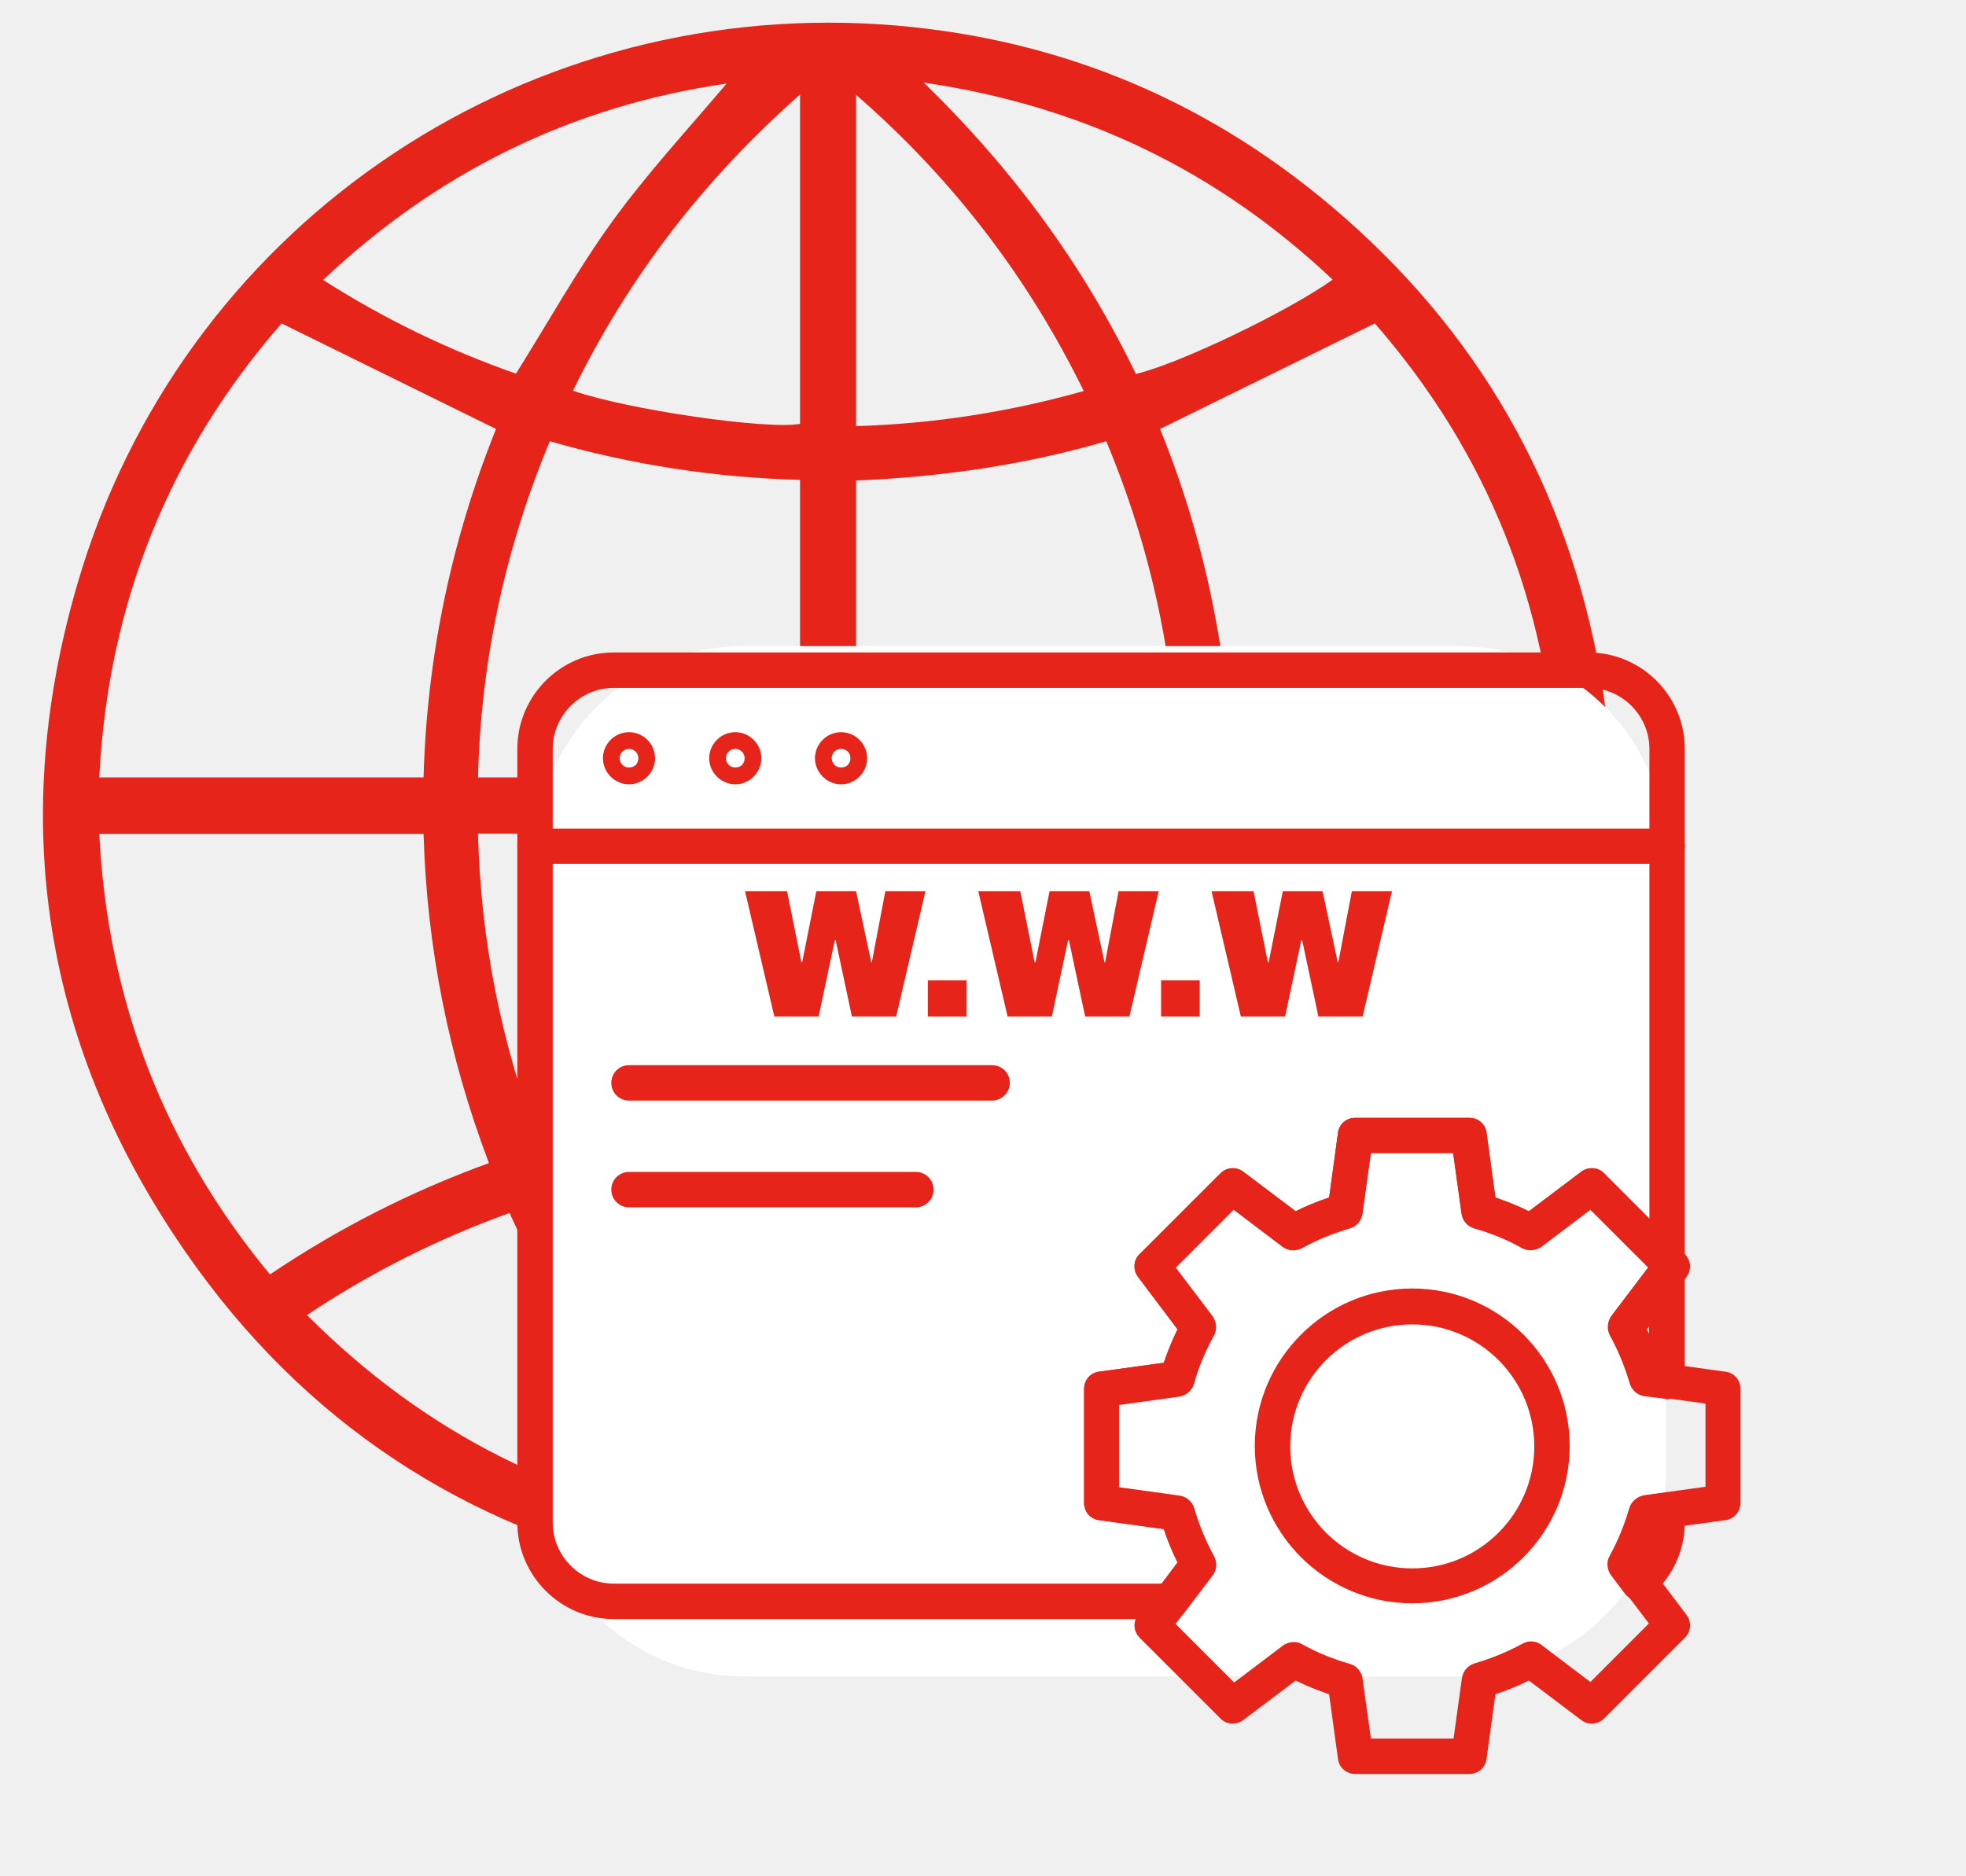
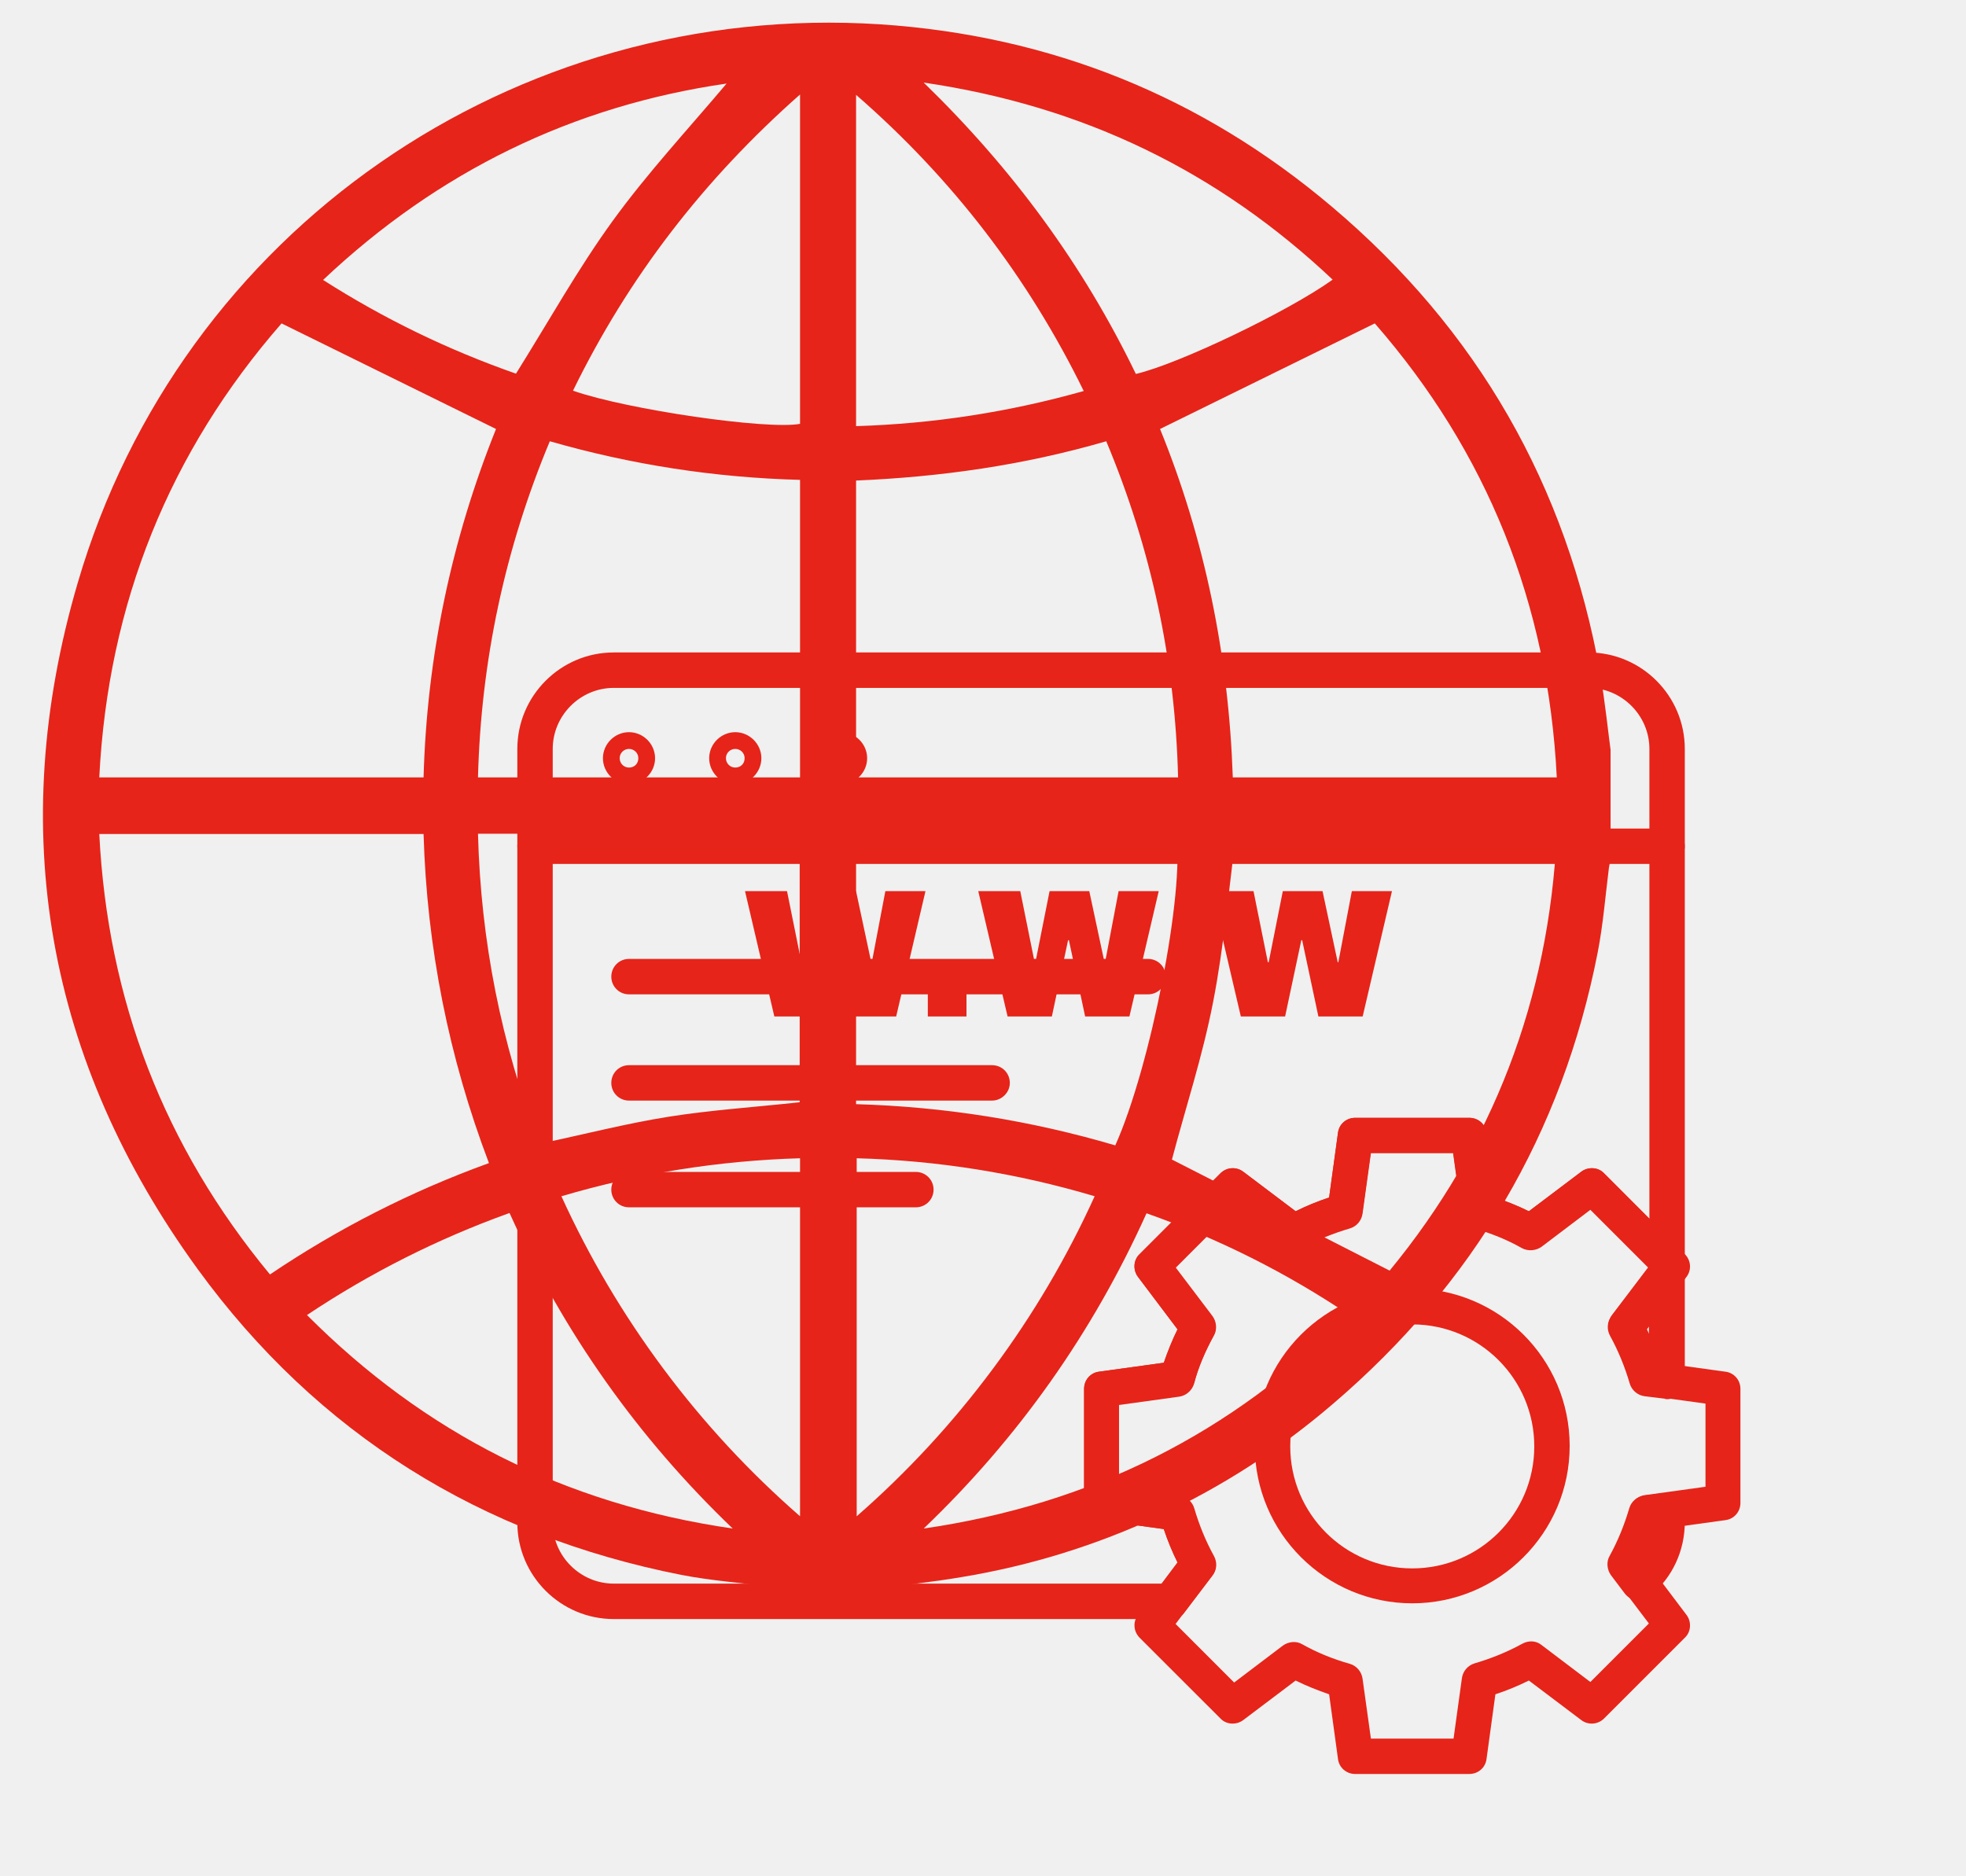
<svg xmlns="http://www.w3.org/2000/svg" width="197" zoomAndPan="magnify" viewBox="0 0 147.75 141" height="188" preserveAspectRatio="xMidYMid meet" version="1.0">
  <defs>
    <g />
    <clipPath id="aea4a73dc3">
      <path d="M 3 1 L 121.039 1 L 121.039 119.898 L 3 119.898 Z M 3 1 " clip-rule="nonzero" />
    </clipPath>
    <clipPath id="0146f68e85">
      <path d="M 40.246 48.566 L 125.25 48.566 L 125.25 126.008 L 40.246 126.008 Z M 40.246 48.566 " clip-rule="nonzero" />
    </clipPath>
    <clipPath id="14d7631661">
      <path d="M 55.887 48.566 L 109.574 48.566 C 118.211 48.566 125.211 55.566 125.211 64.207 L 125.211 110.367 C 125.211 119.004 118.211 126.008 109.574 126.008 L 55.887 126.008 C 47.25 126.008 40.246 119.004 40.246 110.367 L 40.246 64.207 C 40.246 55.566 47.25 48.566 55.887 48.566 Z M 55.887 48.566 " clip-rule="nonzero" />
    </clipPath>
    <clipPath id="28b55baab6">
      <path d="M 0.246 0.566 L 85.25 0.566 L 85.25 78.008 L 0.246 78.008 Z M 0.246 0.566 " clip-rule="nonzero" />
    </clipPath>
    <clipPath id="a8c6276609">
      <path d="M 15.887 0.566 L 69.574 0.566 C 78.211 0.566 85.211 7.566 85.211 16.207 L 85.211 62.367 C 85.211 71.004 78.211 78.008 69.574 78.008 L 15.887 78.008 C 7.25 78.008 0.246 71.004 0.246 62.367 L 0.246 16.207 C 0.246 7.566 7.25 0.566 15.887 0.566 Z M 15.887 0.566 " clip-rule="nonzero" />
    </clipPath>
    <clipPath id="d8a8cb8a45">
      <rect x="0" width="86" y="0" height="79" />
    </clipPath>
    <clipPath id="9482ac77b9">
      <path d="M 26.453 33.195 L 147.098 33.195 L 147.098 139.691 L 26.453 139.691 Z M 26.453 33.195 " clip-rule="nonzero" />
    </clipPath>
    <clipPath id="487fe2b6ef">
      <path d="M 45.297 65.941 L 115.324 65.941 L 115.324 78.957 L 45.297 78.957 Z M 45.297 65.941 " clip-rule="nonzero" />
    </clipPath>
    <clipPath id="9b15f97131">
      <path d="M 0.297 0.941 L 70.324 0.941 L 70.324 13.957 L 0.297 13.957 Z M 0.297 0.941 " clip-rule="nonzero" />
    </clipPath>
    <clipPath id="a2587dfb3b">
      <rect x="0" width="71" y="0" height="14" />
    </clipPath>
  </defs>
  <g clip-path="url(#aea4a73dc3)">
    <path fill="#e62419" d="M 65.449 119.469 L 59.012 119.469 L 58.02 119.273 C 55.742 118.984 53.445 118.812 51.195 118.379 C 36.141 115.402 23.871 107.777 14.867 95.41 C 3.492 79.754 0.395 62.379 5.84 43.816 C 13.586 17.316 38.609 0.059 66.148 1.828 C 78.953 2.676 90.301 7.25 100.078 15.523 C 111.02 24.77 117.746 36.473 120.262 50.641 C 120.625 52.77 120.844 54.949 121.133 57.102 L 121.133 64 L 120.914 65.234 C 120.648 67.34 120.48 69.492 120.07 71.598 C 117.406 85.199 110.727 96.5 100.199 105.504 C 96.227 108.918 91.867 111.73 87.121 113.945 C 82.375 116.16 77.418 117.695 72.25 118.547 C 69.996 118.934 67.723 119.152 65.449 119.469 Z M 37.277 32.246 L 21.16 24.309 C 12.738 33.965 8.117 45.363 7.461 58.434 L 31.832 58.434 C 32.086 49.379 33.902 40.652 37.277 32.246 Z M 103.32 24.309 L 87.18 32.246 C 90.543 40.5 92.336 49.285 92.648 58.434 L 116.996 58.434 C 116.344 45.363 111.742 33.965 103.32 24.309 Z M 31.832 62.691 L 7.461 62.691 C 8.094 75.18 12.328 86.168 20.289 95.797 C 25.43 92.328 30.914 89.539 36.746 87.426 C 33.719 79.457 32.082 71.211 31.832 62.691 Z M 104.434 95.508 C 112.156 86.117 116.414 75.133 116.996 62.691 L 92.891 62.691 C 92.336 66.977 91.973 71.188 91.172 75.301 C 90.375 79.414 89.066 83.383 88.074 87.16 Z M 41.32 33.168 C 37.945 41.254 36.148 49.676 35.922 58.434 L 60.125 58.434 L 60.125 36.07 C 53.73 35.902 47.465 34.934 41.32 33.168 Z M 83.137 33.168 C 76.895 34.98 70.676 35.852 64.336 36.121 L 64.336 58.434 L 88.535 58.434 C 88.32 49.672 86.523 41.25 83.137 33.168 Z M 64.336 62.668 L 64.336 82.996 C 70.961 83.188 77.457 84.219 83.816 86.094 C 86.477 80.164 89.043 67 88.391 62.668 Z M 60.098 82.852 L 60.098 62.668 L 35.922 62.668 C 36.129 70.703 37.668 78.469 40.547 85.973 C 43.887 85.27 47.055 84.449 50.25 83.941 C 53.445 83.434 56.785 83.215 60.098 82.852 Z M 23.07 98.848 C 31.906 107.707 42.41 113.055 55.066 114.895 C 47.941 108.07 42.352 100.164 38.293 91.176 C 32.906 93.113 27.832 95.668 23.07 98.848 Z M 69.418 114.895 C 82.051 113.055 92.578 107.73 101.41 98.848 C 96.652 95.652 91.57 93.105 86.164 91.199 C 82.117 100.184 76.535 108.082 69.418 114.895 Z M 82.266 89.918 C 76.43 88.18 70.469 87.23 64.383 87.062 L 64.383 113.973 C 68.188 110.648 71.594 106.957 74.609 102.902 C 77.625 98.848 80.176 94.52 82.266 89.918 Z M 42.191 89.918 C 44.289 94.52 46.848 98.848 49.871 102.902 C 52.895 106.957 56.312 110.648 60.125 113.973 L 60.125 87.062 C 54.023 87.242 48.047 88.191 42.191 89.918 Z M 38.777 28.086 C 41.246 24.141 43.426 20.219 46.039 16.613 C 48.652 13.008 51.75 9.668 54.605 6.281 C 43.039 7.957 32.93 12.879 24.281 21.043 C 28.84 23.953 33.672 26.301 38.777 28.086 Z M 69.418 6.207 C 76.145 12.742 81.422 19.953 85.363 28.109 C 88.582 27.359 96.812 23.414 100.152 21.02 C 91.559 12.91 81.469 7.973 69.418 6.207 Z M 60.125 7.102 C 52.863 13.516 47.223 20.848 43.062 29.367 C 47.152 30.797 57.68 32.32 60.125 31.859 Z M 81.445 29.391 C 77.246 20.812 71.543 13.395 64.336 7.129 L 64.336 32.031 C 70.145 31.852 75.848 30.973 81.445 29.391 Z M 81.445 29.391 " fill-opacity="1" fill-rule="nonzero" />
  </g>
  <g clip-path="url(#0146f68e85)">
    <g clip-path="url(#14d7631661)">
      <g transform="matrix(1, 0, 0, 1, 40, 48)">
        <g clip-path="url(#d8a8cb8a45)">
          <g clip-path="url(#28b55baab6)">
-             <g clip-path="url(#a8c6276609)">
-               <path fill="#ffffff" d="M 0.246 0.566 L 85.25 0.566 L 85.25 78.008 L 0.246 78.008 Z M 0.246 0.566 " fill-opacity="1" fill-rule="nonzero" />
-             </g>
+             <g clip-path="url(#a8c6276609)" />
          </g>
        </g>
      </g>
    </g>
  </g>
  <path fill="#e62419" d="M 87.98 121.699 L 46.125 121.699 C 42.133 121.699 38.879 118.445 38.879 114.453 L 38.879 56.293 C 38.879 52.297 42.133 49.043 46.125 49.043 L 119.371 49.043 C 123.363 49.043 126.617 52.297 126.617 56.293 L 126.617 94.855 C 126.617 95.371 126.285 95.891 125.805 96.074 C 125.324 96.262 124.73 96.148 124.363 95.781 L 119.52 90.938 L 115.859 93.711 C 115.453 94.004 114.859 94.078 114.379 93.82 C 113.27 93.191 112.086 92.711 110.793 92.34 C 110.273 92.191 109.906 91.75 109.832 91.23 L 109.203 86.684 L 103.027 86.684 L 102.398 91.23 C 102.324 91.75 101.957 92.191 101.438 92.34 C 100.18 92.711 98.996 93.191 97.852 93.82 C 97.371 94.078 96.816 94.043 96.371 93.711 L 92.711 90.938 L 88.312 95.336 L 91.086 98.996 C 91.383 99.402 91.457 99.996 91.195 100.438 C 90.566 101.586 90.051 102.77 89.719 104.023 C 89.57 104.543 89.125 104.914 88.609 104.984 L 84.059 105.613 L 84.059 111.863 L 88.609 112.492 C 89.125 112.566 89.57 112.938 89.719 113.453 C 90.086 114.711 90.566 115.895 91.195 117.039 C 91.457 117.52 91.418 118.074 91.086 118.48 L 88.977 121.254 C 88.793 121.512 88.422 121.699 87.98 121.699 Z M 46.125 51.707 C 43.609 51.707 41.539 53.777 41.539 56.293 L 41.539 114.453 C 41.539 116.965 43.609 119.035 46.125 119.035 L 87.312 119.035 L 88.496 117.445 C 88.09 116.633 87.758 115.82 87.461 114.934 L 82.617 114.266 C 81.953 114.191 81.473 113.637 81.473 112.973 L 81.473 104.395 C 81.473 103.73 81.953 103.176 82.617 103.102 L 87.461 102.434 C 87.758 101.586 88.09 100.734 88.496 99.922 L 85.539 96 C 85.133 95.484 85.168 94.707 85.648 94.266 L 91.715 88.199 C 92.195 87.719 92.934 87.684 93.453 88.09 L 97.371 91.047 C 98.184 90.641 98.996 90.309 99.887 90.012 L 100.551 85.168 C 100.625 84.504 101.18 84.023 101.844 84.023 L 110.422 84.023 C 111.09 84.023 111.645 84.504 111.719 85.168 L 112.383 90.012 C 113.234 90.309 114.082 90.641 114.898 91.047 L 118.816 88.09 C 119.332 87.684 120.109 87.719 120.555 88.199 L 123.957 91.602 L 123.957 56.293 C 123.957 53.777 121.887 51.707 119.371 51.707 Z M 46.125 51.707 " fill-opacity="1" fill-rule="nonzero" />
  <path fill="#e62419" d="M 125.285 105.172 C 125.211 105.172 125.176 105.172 125.102 105.133 L 123.586 104.949 C 123.066 104.875 122.625 104.504 122.477 103.988 C 122.105 102.73 121.625 101.547 120.996 100.402 C 120.738 99.922 120.777 99.367 121.109 98.922 L 124.215 94.855 C 124.586 94.41 125.176 94.227 125.691 94.375 C 126.211 94.559 126.617 95.078 126.617 95.633 L 126.617 103.805 C 126.617 104.172 126.469 104.543 126.137 104.801 C 125.914 105.059 125.582 105.172 125.285 105.172 Z M 123.734 99.922 C 123.809 100.07 123.883 100.215 123.918 100.328 L 123.918 99.625 Z M 123.734 99.922 " fill-opacity="1" fill-rule="nonzero" />
  <path fill="#e62419" d="M 123.18 120.293 C 123.141 120.293 123.105 120.293 123.031 120.293 C 122.66 120.258 122.328 120.07 122.105 119.777 L 121.07 118.406 C 120.777 118 120.703 117.41 120.961 116.965 C 121.59 115.82 122.07 114.637 122.441 113.379 C 122.586 112.863 123.031 112.492 123.551 112.418 L 125.066 112.234 C 125.434 112.195 125.84 112.309 126.137 112.527 C 126.434 112.75 126.617 113.156 126.617 113.527 L 126.617 114.414 C 126.617 116.559 125.691 118.555 124.066 119.922 C 123.809 120.184 123.512 120.293 123.18 120.293 Z M 123.18 120.293 " fill-opacity="1" fill-rule="nonzero" />
  <path fill="#e62419" d="M 106.133 120.516 C 99.625 120.516 94.301 115.227 94.301 108.684 C 94.301 102.176 99.59 96.852 106.133 96.852 C 112.641 96.852 117.965 102.141 117.965 108.684 C 117.965 115.227 112.641 120.516 106.133 120.516 Z M 106.133 99.551 C 101.07 99.551 96.965 103.656 96.965 108.719 C 96.965 113.785 101.07 117.891 106.133 117.891 C 111.199 117.891 115.305 113.785 115.305 108.719 C 115.305 103.656 111.199 99.551 106.133 99.551 Z M 106.133 99.551 " fill-opacity="1" fill-rule="nonzero" />
  <path fill="#e62419" d="M 110.422 133.344 L 101.844 133.344 C 101.18 133.344 100.625 132.863 100.551 132.199 L 99.887 127.355 C 99.035 127.059 98.184 126.727 97.371 126.32 L 93.453 129.277 C 92.934 129.684 92.156 129.648 91.715 129.168 L 85.648 123.105 C 85.168 122.621 85.133 121.883 85.539 121.367 L 88.496 117.445 C 88.09 116.633 87.758 115.82 87.461 114.934 L 82.617 114.266 C 81.953 114.191 81.473 113.637 81.473 112.973 L 81.473 104.395 C 81.473 103.73 81.953 103.176 82.617 103.102 L 87.461 102.434 C 87.758 101.586 88.09 100.734 88.496 99.922 L 85.539 96 C 85.133 95.484 85.168 94.707 85.648 94.266 L 91.715 88.199 C 92.195 87.719 92.934 87.684 93.453 88.09 L 97.371 91.047 C 98.184 90.641 98.996 90.309 99.887 90.012 L 100.551 85.168 C 100.625 84.504 101.18 84.023 101.844 84.023 L 110.422 84.023 C 111.09 84.023 111.645 84.504 111.719 85.168 L 112.383 90.012 C 113.234 90.309 114.082 90.641 114.898 91.047 L 118.816 88.09 C 119.332 87.684 120.109 87.719 120.555 88.199 L 126.617 94.266 C 127.098 94.746 127.137 95.484 126.73 96 L 123.77 99.922 C 124.176 100.734 124.512 101.547 124.805 102.434 L 129.648 103.102 C 130.316 103.176 130.797 103.73 130.797 104.395 L 130.797 112.973 C 130.797 113.637 130.316 114.191 129.648 114.266 L 124.805 114.934 C 124.512 115.781 124.176 116.633 123.77 117.445 L 126.73 121.367 C 127.137 121.883 127.098 122.66 126.617 123.105 L 120.555 129.168 C 120.074 129.648 119.332 129.684 118.816 129.277 L 114.898 126.32 C 114.082 126.727 113.27 127.059 112.383 127.355 L 111.719 132.199 C 111.645 132.863 111.09 133.344 110.422 133.344 Z M 103.027 130.684 L 109.238 130.684 L 109.867 126.137 C 109.941 125.617 110.312 125.176 110.828 125.027 C 112.086 124.656 113.27 124.176 114.418 123.547 C 114.898 123.289 115.453 123.324 115.859 123.656 L 119.52 126.43 L 123.918 122.031 L 121.145 118.371 C 120.852 117.965 120.777 117.371 121.035 116.93 C 121.664 115.781 122.145 114.598 122.512 113.344 C 122.66 112.824 123.105 112.453 123.621 112.383 L 128.172 111.754 L 128.172 105.504 L 123.621 104.875 C 123.105 104.801 122.66 104.43 122.512 103.914 C 122.145 102.656 121.664 101.473 121.035 100.328 C 120.777 99.848 120.812 99.293 121.145 98.848 L 123.918 95.188 L 119.52 90.789 L 115.859 93.562 C 115.453 93.855 114.859 93.93 114.379 93.672 C 113.27 93.043 112.086 92.562 110.793 92.191 C 110.273 92.047 109.906 91.602 109.832 91.082 L 109.203 86.535 L 103.027 86.535 L 102.398 91.082 C 102.324 91.602 101.957 92.047 101.438 92.191 C 100.18 92.562 98.996 93.043 97.852 93.672 C 97.371 93.93 96.816 93.895 96.371 93.562 L 92.711 90.789 L 88.348 95.262 L 91.121 98.922 C 91.418 99.328 91.492 99.922 91.234 100.363 C 90.605 101.512 90.086 102.695 89.754 103.949 C 89.605 104.469 89.164 104.84 88.645 104.914 L 84.098 105.539 L 84.098 111.789 L 88.645 112.418 C 89.164 112.492 89.605 112.863 89.754 113.379 C 90.125 114.637 90.605 115.82 91.234 116.965 C 91.492 117.445 91.457 118 91.121 118.406 L 88.348 122.066 L 92.75 126.469 L 96.41 123.695 C 96.816 123.398 97.406 123.324 97.852 123.586 C 98.961 124.211 100.145 124.695 101.438 125.062 C 101.957 125.211 102.324 125.656 102.398 126.172 Z M 103.027 130.684 " fill-opacity="1" fill-rule="nonzero" />
  <path fill="#e62419" d="M 68.828 90.75 L 47.27 90.75 C 46.531 90.75 45.941 90.16 45.941 89.422 C 45.941 88.68 46.531 88.09 47.27 88.09 L 68.828 88.09 C 69.566 88.09 70.16 88.68 70.16 89.422 C 70.16 90.16 69.566 90.75 68.828 90.75 Z M 68.828 90.75 " fill-opacity="1" fill-rule="nonzero" />
  <path fill="#e62419" d="M 74.559 82.727 L 47.27 82.727 C 46.531 82.727 45.941 82.137 45.941 81.398 C 45.941 80.656 46.531 80.066 47.27 80.066 L 74.559 80.066 C 75.297 80.066 75.891 80.656 75.891 81.398 C 75.891 82.137 75.262 82.727 74.559 82.727 Z M 74.559 82.727 " fill-opacity="1" fill-rule="nonzero" />
  <path fill="#e62419" d="M 86.277 74.742 L 47.27 74.742 C 46.531 74.742 45.941 74.148 45.941 73.41 C 45.941 72.672 46.531 72.078 47.27 72.078 L 86.277 72.078 C 87.02 72.078 87.609 72.672 87.609 73.41 C 87.609 74.148 87.02 74.742 86.277 74.742 Z M 86.277 74.742 " fill-opacity="1" fill-rule="nonzero" />
  <path fill="#e62419" d="M 125.285 64.941 L 40.211 64.941 C 39.469 64.941 38.879 64.352 38.879 63.613 C 38.879 62.871 39.469 62.281 40.211 62.281 L 125.285 62.281 C 126.027 62.281 126.617 62.871 126.617 63.613 C 126.617 64.316 126.027 64.941 125.285 64.941 Z M 125.285 64.941 " fill-opacity="1" fill-rule="nonzero" />
  <path fill="#e62419" d="M 47.27 58.953 C 46.199 58.953 45.312 58.066 45.312 56.992 C 45.312 55.922 46.199 55.035 47.27 55.035 C 48.344 55.035 49.23 55.922 49.23 56.992 C 49.23 58.066 48.344 58.953 47.27 58.953 Z M 47.27 56.293 C 46.902 56.293 46.57 56.586 46.57 56.992 C 46.57 57.363 46.863 57.695 47.27 57.695 C 47.68 57.695 47.973 57.402 47.973 56.992 C 47.973 56.586 47.641 56.293 47.27 56.293 Z M 47.27 56.293 " fill-opacity="1" fill-rule="nonzero" />
  <path fill="#e62419" d="M 55.258 58.953 C 54.184 58.953 53.297 58.066 53.297 56.992 C 53.297 55.922 54.184 55.035 55.258 55.035 C 56.328 55.035 57.219 55.922 57.219 56.992 C 57.219 58.066 56.328 58.953 55.258 58.953 Z M 55.258 56.293 C 54.887 56.293 54.555 56.586 54.555 56.992 C 54.555 57.363 54.852 57.695 55.258 57.695 C 55.664 57.695 55.961 57.402 55.961 56.992 C 55.961 56.586 55.629 56.293 55.258 56.293 Z M 55.258 56.293 " fill-opacity="1" fill-rule="nonzero" />
  <path fill="#e62419" d="M 63.207 58.953 C 62.137 58.953 61.246 58.066 61.246 56.992 C 61.246 55.922 62.137 55.035 63.207 55.035 C 64.281 55.035 65.168 55.922 65.168 56.992 C 65.168 58.066 64.281 58.953 63.207 58.953 Z M 63.207 56.293 C 62.836 56.293 62.504 56.586 62.504 56.992 C 62.504 57.363 62.801 57.695 63.207 57.695 C 63.613 57.695 63.91 57.402 63.91 56.992 C 63.91 56.586 63.613 56.293 63.207 56.293 Z M 63.207 56.293 " fill-opacity="1" fill-rule="nonzero" />
  <g clip-path="url(#9482ac77b9)">
    <path fill="#e62419" d="M 84.836 179.934 C 72.895 179.934 61.285 177.566 50.305 172.945 C 39.73 168.473 30.227 162.074 22.094 153.941 C 13.922 145.73 7.523 136.266 3.086 125.73 C -1.535 114.82 -3.902 103.211 -3.902 91.195 C -3.902 79.254 -1.535 67.641 3.086 56.66 C 7.598 46.012 13.996 36.512 22.094 28.449 C 30.301 20.277 39.766 13.883 50.305 9.445 C 61.211 4.824 72.82 2.457 84.836 2.457 C 96.781 2.457 108.391 4.824 119.371 9.445 C 129.945 13.918 139.449 20.316 147.582 28.449 C 155.754 36.656 162.148 46.125 166.586 56.66 C 171.207 67.641 173.574 79.254 173.574 91.195 C 173.574 103.137 171.207 114.746 166.586 125.73 C 162.113 136.305 155.715 145.805 147.582 153.941 C 139.375 162.109 129.91 168.508 119.371 172.945 C 108.465 177.566 96.855 179.934 84.836 179.934 Z M 84.801 5.746 C 37.695 5.746 -0.648 44.09 -0.648 91.195 C -0.648 138.301 37.695 176.641 84.801 176.641 C 131.906 176.641 170.246 138.301 170.246 91.195 C 170.246 44.09 131.906 5.746 84.801 5.746 Z M 84.801 5.746 " fill-opacity="1" fill-rule="nonzero" />
  </g>
  <g clip-path="url(#487fe2b6ef)">
    <g transform="matrix(1, 0, 0, 1, 45, 65)">
      <g clip-path="url(#a2587dfb3b)">
-         <g clip-path="url(#9b15f97131)">
-           <path fill="#ffffff" d="M 0.297 0.941 L 70.324 0.941 L 70.324 13.957 L 0.297 13.957 Z M 0.297 0.941 " fill-opacity="1" fill-rule="nonzero" />
-         </g>
+         <g clip-path="url(#9b15f97131)" />
      </g>
    </g>
  </g>
  <g fill="#e62419" fill-opacity="1">
    <g transform="translate(55.92743, 76.40456)">
      <g>
        <path d="M 8.094 0 L 6.875 -5.734 L 6.812 -5.734 L 5.594 0 L 2.266 0 L 0.062 -9.422 L 3.219 -9.422 L 4.297 -4.078 L 4.359 -4.078 L 5.422 -9.422 L 8.406 -9.422 L 9.547 -4.078 L 9.594 -4.078 L 10.609 -9.422 L 13.625 -9.422 L 11.422 0 Z M 8.094 0 " />
      </g>
    </g>
  </g>
  <g fill="#e62419" fill-opacity="1">
    <g transform="translate(68.89979, 76.40456)">
      <g>
        <path d="M 0.828 0 L 0.828 -2.719 L 3.734 -2.719 L 3.734 0 Z M 0.828 0 " />
      </g>
    </g>
  </g>
  <g fill="#e62419" fill-opacity="1">
    <g transform="translate(73.45661, 76.40456)">
      <g>
        <path d="M 8.094 0 L 6.875 -5.734 L 6.812 -5.734 L 5.594 0 L 2.266 0 L 0.062 -9.422 L 3.219 -9.422 L 4.297 -4.078 L 4.359 -4.078 L 5.422 -9.422 L 8.406 -9.422 L 9.547 -4.078 L 9.594 -4.078 L 10.609 -9.422 L 13.625 -9.422 L 11.422 0 Z M 8.094 0 " />
      </g>
    </g>
  </g>
  <g fill="#e62419" fill-opacity="1">
    <g transform="translate(86.42898, 76.40456)">
      <g>
        <path d="M 0.828 0 L 0.828 -2.719 L 3.734 -2.719 L 3.734 0 Z M 0.828 0 " />
      </g>
    </g>
  </g>
  <g fill="#e62419" fill-opacity="1">
    <g transform="translate(90.9858, 76.40456)">
      <g>
        <path d="M 8.094 0 L 6.875 -5.734 L 6.812 -5.734 L 5.594 0 L 2.266 0 L 0.062 -9.422 L 3.219 -9.422 L 4.297 -4.078 L 4.359 -4.078 L 5.422 -9.422 L 8.406 -9.422 L 9.547 -4.078 L 9.594 -4.078 L 10.609 -9.422 L 13.625 -9.422 L 11.422 0 Z M 8.094 0 " />
      </g>
    </g>
  </g>
</svg>
